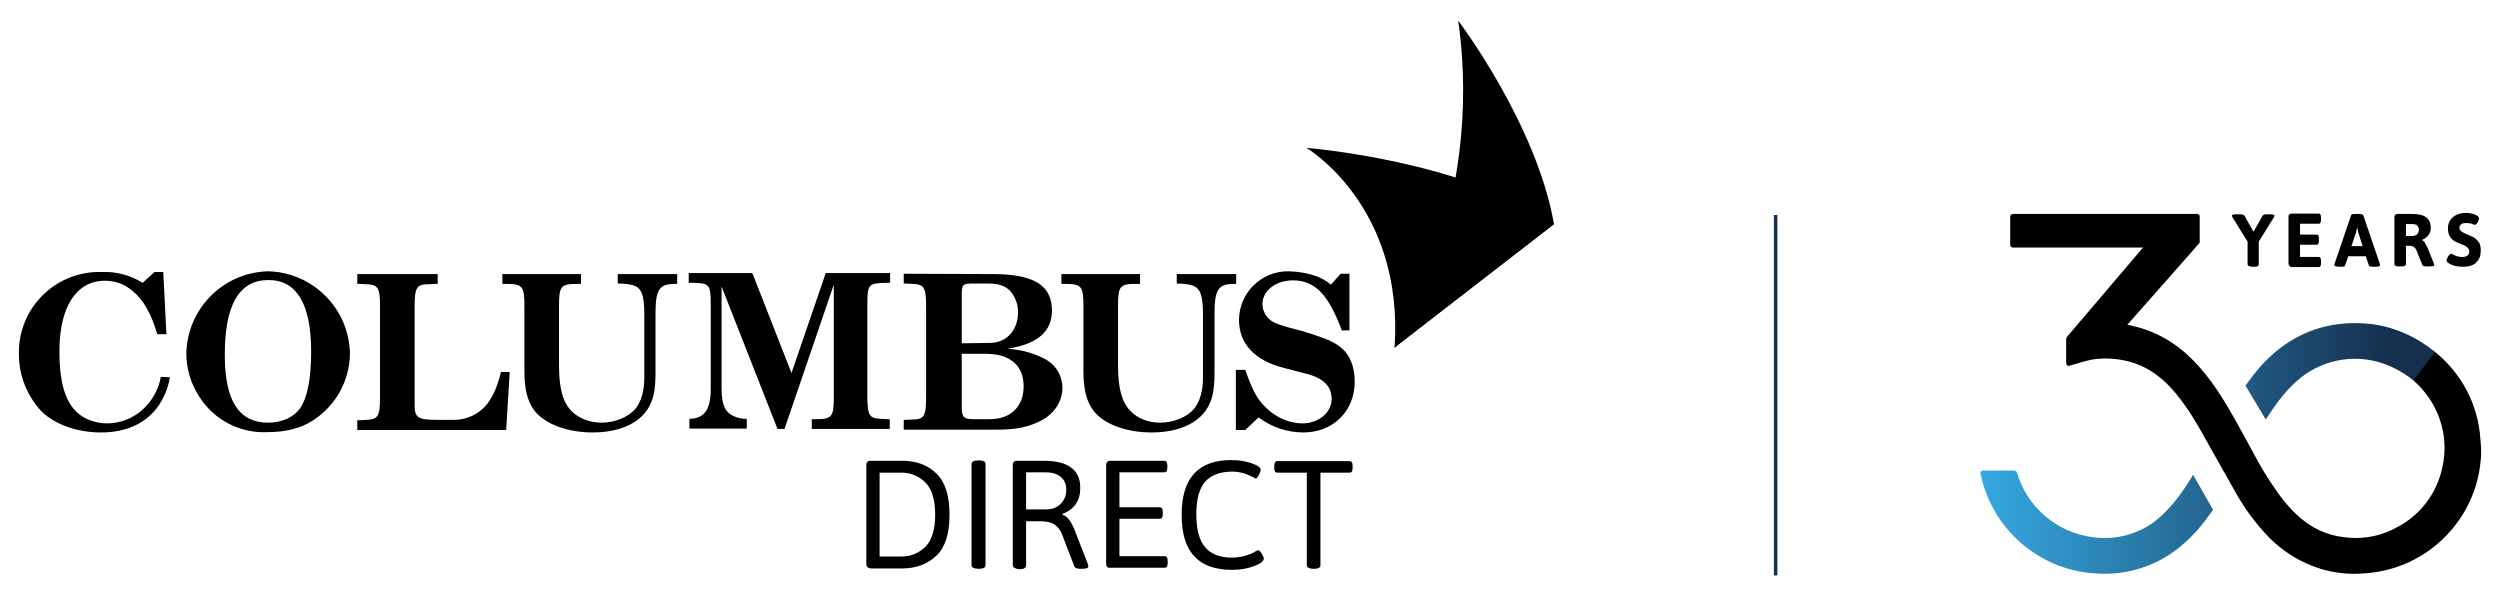
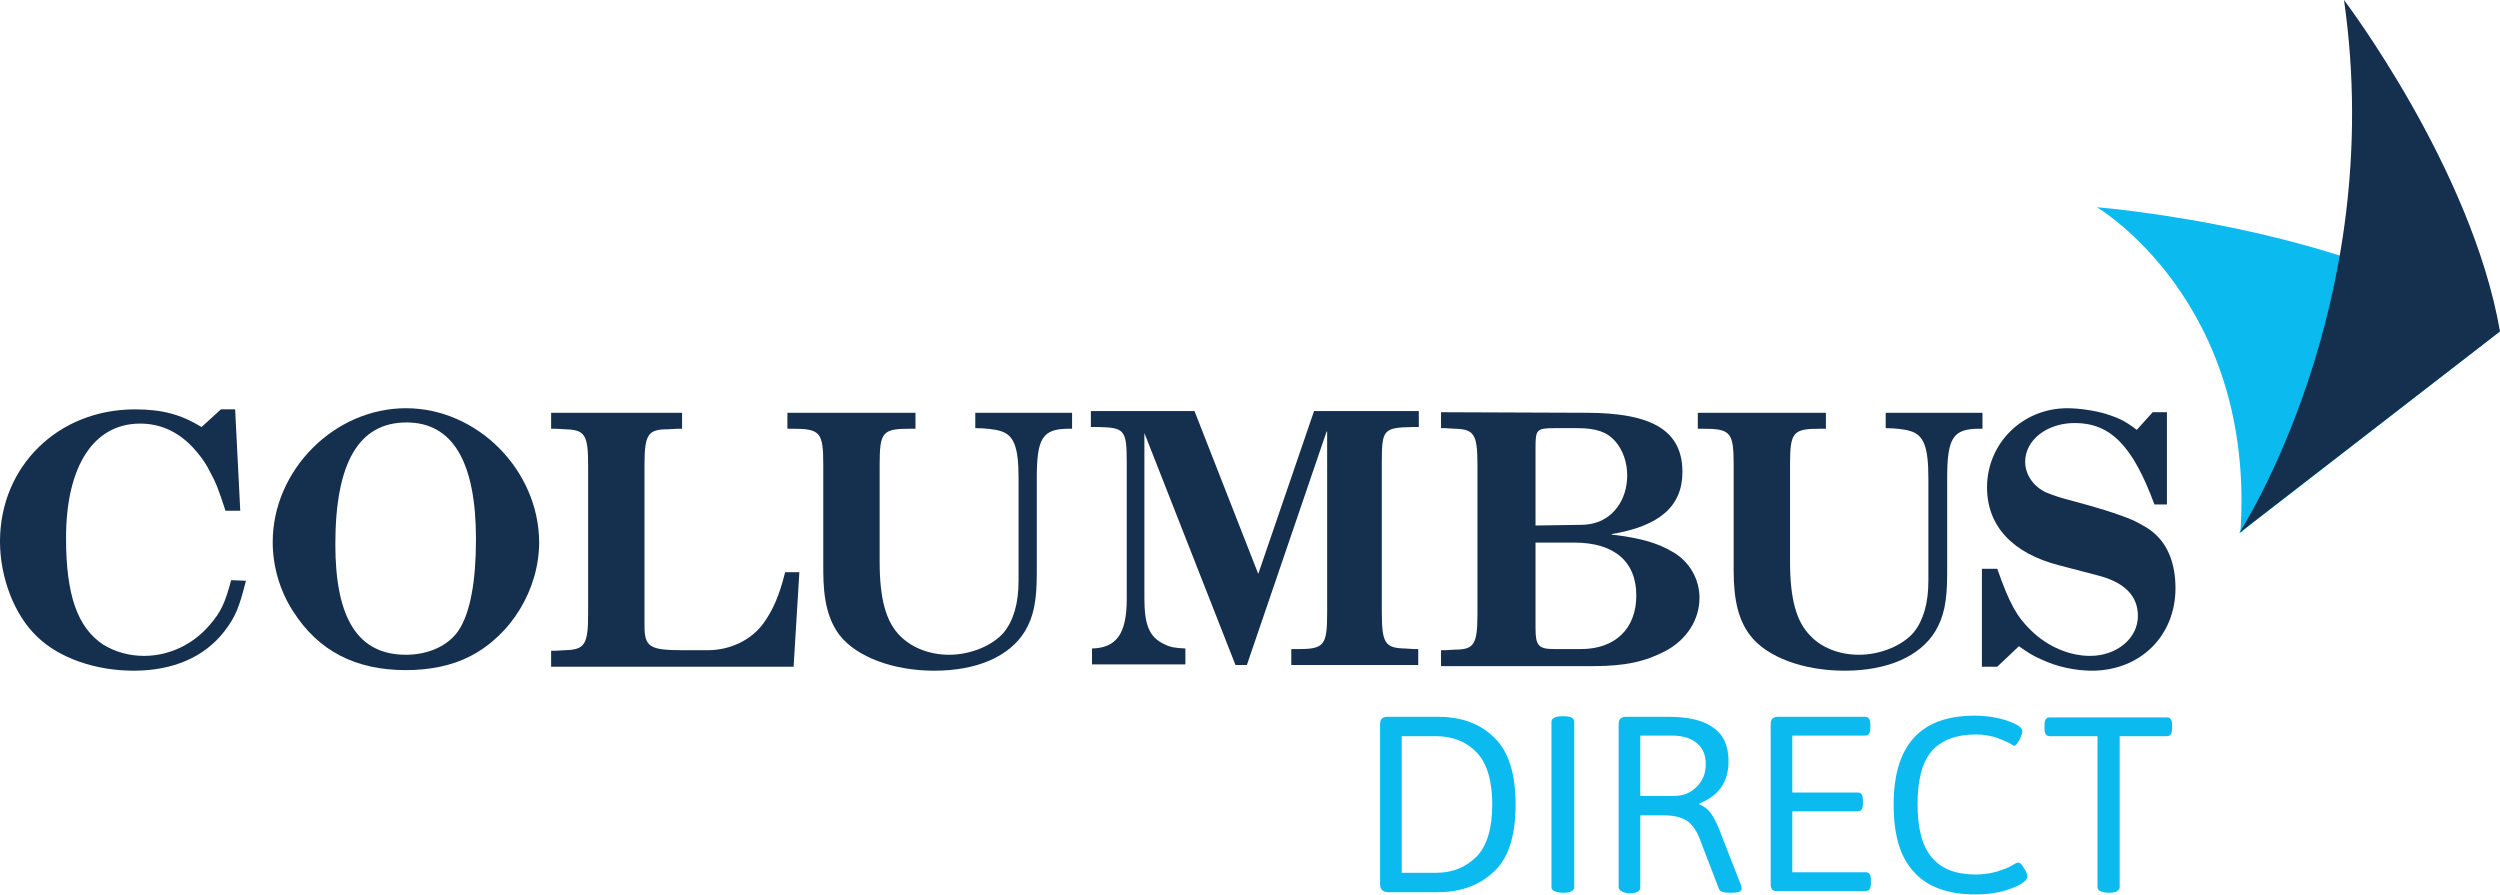
- <svg xmlns="http://www.w3.org/2000/svg" viewBox="0 0 715.1 170.5">
-   <path class="st0" d="M642.9 75.6v-6.5l-4.3-6.9-.2-.5c0-.3.5-.4 1.4-.4h.9c.7 0 1.1.1 1.3.4l2.6 4.6 2.6-4.6c.2-.3.6-.4 1.3-.4h.8c.9 0 1.3.1 1.3.4l-.2.5-4.3 6.9v6.5c0 .5-.4.7-1.3.7h-.7c-.8-.1-1.2-.3-1.2-.7zm11.7-.3V62c0-.6.3-.9.9-.9h7.8c.4 0 .6.4.6 1.1v.7c0 .7-.2 1.1-.6 1.1h-5.4v3.1h4.8c.4 0 .6.4.6 1.1v.7c0 .7-.2 1.1-.6 1.1h-4.8v3.5h5.4c.4 0 .6.4.6 1.1v.7c0 .7-.2 1.1-.6 1.1h-7.9c-.5-.2-.8-.5-.8-1.1zm13.1.5l.1-.4 4.7-13.8c.1-.3.5-.4 1.2-.4h1.1c.7 0 1.1.2 1.2.4l4.7 13.8.1.4c0 .3-.4.5-1.1.5h-.9c-.7 0-1.1-.1-1.2-.4l-.9-2.6h-5l-.9 2.6c-.1.3-.4.4-1 .4h-.9c-.8-.1-1.2-.2-1.2-.5zm4.9-5.4h3.2l-1.2-3.8-.3-1.4h-.1l-.3 1.4-1.3 3.8zm12.3 5.2V62.1c0-.6.3-.9.9-.9h4.2c3.6 0 5.3 1.3 5.3 4 0 .8-.2 1.5-.7 2.1a4 4 0 0 1-1.8 1.3v.1c.3.1.5.3.8.7l.7 1.3 1.9 4.7.1.4c0 .3-.4.4-1.3.4h-.9c-.7 0-1.1-.1-1.2-.4l-1.7-4.2c-.2-.5-.5-.8-.8-1s-.7-.3-1.4-.3h-.8v5.2c0 .5-.4.7-1.3.7h-.7c-.9 0-1.3-.2-1.3-.6zm3.3-8.1h2a2 2 0 0 0 1.2-.5c.3-.4.5-.8.5-1.3s-.2-.9-.5-1.2c-.3-.3-.8-.4-1.3-.4h-1.9v3.4zm11.6 7c0-.3.2-.7.5-1.2s.6-.7.8-.7l.6.2a5 5 0 0 0 2.6.7c1.3 0 2-.5 2-1.6 0-.5-.2-.8-.6-1.2-.4-.3-.9-.6-1.6-.8l-1.8-.8c-.6-.3-1.1-.8-1.5-1.4s-.6-1.4-.6-2.4.3-1.8.8-2.5c.9-1.2 2.4-1.9 4.3-1.9 1.1 0 2 .2 2.7.5s1.1.7 1.1 1-.1.7-.4 1.2c-.3.5-.5.7-.8.7l-.4-.1c-.6-.3-1.2-.4-2-.4s-1.3.1-1.6.4-.4.6-.4 1 .2.7.6 1 .9.6 1.5.8l1.8.8c.6.3 1.1.8 1.6 1.4.4.6.6 1.4.6 2.3s-.1 1.7-.4 2.3c-.3.6-.7 1.1-1.1 1.5-.9.7-2.1 1-3.5 1s-2.5-.2-3.4-.6c-.9-.4-1.4-.8-1.4-1.2z" />
-   <path class="st0" d="M709.7 128.2v1.8a35.6 35.6 0 0 1-33.3 34 33 33 0 0 1-15.2-2.2 35.8 35.8 0 0 1-12-7.9 62 62 0 0 1-9.7-13l-8.8-15.6c-2.4-4.4-5-8.7-8.2-12.6s-7-7.1-11.9-8.8a26.3 26.3 0 0 0-11.9-1.1c-2.2.4-5.3 1.4-6.7 1.8-.5.2-1-.2-1-.7v-7l.2-.5L613 70.8h-37.2c-.4 0-.8-.3-.8-.7V62c0-.4.3-.8.8-.8h52.7c.4 0 .7.3.7.7v7.5l-4.1 4.7-16.6 18.8a34.2 34.2 0 0 1 16.3 7.8c3.7 3.2 6.7 6.9 9.4 10.9 3.7 5.5 6.8 11.5 10 17.3a98 98 0 0 0 7.6 12.4c2.5 3.4 5.3 6.5 8.8 8.8s7.2 3.4 11.3 3.7a24 24 0 0 0 13.4-2.8 25 25 0 0 0 13.3-17.3c2.2-9.5-1.4-19-8.4-25l6.1-8.2a34.8 34.8 0 0 1 13.2 25.2l.2 2.5z" />
-   <path fill="none" stroke="#152f4e" stroke-miterlimit="10" d="M507.9 61.5v103.1" />
-   <path class="st2" d="M398.9 99.5c2.8-40.7-25.2-57.2-25.2-57.2s45.7 3.6 70.8 21.8l-43.9 34-1.7 1.4z" />
-   <path class="st0" d="M386 94.5V78.3h-2.5l-2.8 3.1a14.7 14.7 0 0 0-5.4-2.8c-2-.6-4.8-1-6.8-1a14 14 0 0 0-14.1 13.9c0 6.8 4.5 11.6 12.7 13.7l6.5 1.7c4.9 1.2 7.3 3.6 7.3 7.2 0 3.9-3.7 7-8.4 7-3.6 0-7.4-1.6-10.3-4.4-2.6-2.5-3.9-4.9-6-10.9h-2.7V123h2.7l3.8-3.6a21.4 21.4 0 0 0 12.8 4.3c8.5 0 14.7-6.1 14.7-14.5 0-4.2-1.3-7.6-3.8-9.7-.9-.8-2.2-1.5-3.6-2.2a83.4 83.4 0 0 0-10.6-3.4c-2-.5-3.5-1-4.7-1.5a6 6 0 0 1-3.7-5.4c0-3.8 3.8-6.8 8.7-6.8 6.3 0 10.2 4 14 14.3h2.2zm-49.7-13.4h.4c1.4 0 3.3.2 4.2.5 2.4.7 3.2 2.8 3.2 8.3v18c0 4-.9 7-2.6 9.1-2 2.3-5.8 3.9-9.6 3.9-3.4 0-6.5-1.2-8.5-3.3-2.5-2.5-3.6-6.5-3.6-13.1V87.6c0-5.9.5-6.4 5.5-6.4h.8v-2.8h-22.5v2.8h.8c5 0 5.5.6 5.5 6.4v18.6c0 5.2.9 8.7 2.9 11.3 2.9 3.8 9.3 6.2 16.6 6.2 7.5 0 13.2-2.5 15.9-6.9 1.5-2.5 2.1-5.2 2.1-10.1V89.9c0-7.1 1-8.7 5.7-8.7h.5v-2.8h-17v2.7h-.3zm-77.8-2.8v2.8h.7l1.7.1c3.4.1 4 .9 4 6.4v26.1c0 5.4-.6 6.3-4 6.3l-1.7.1h-.7v2.8h26.6c5.8 0 9.3-.8 12.9-2.7 3.7-2 5.9-5.5 5.9-9.3 0-3.2-1.7-6.3-4.6-8a25.3 25.3 0 0 0-10.8-3.1v-.1c8.4-1.4 12.4-4.9 12.4-10.9 0-7.2-5.2-10.4-16.9-10.4l-25.5-.1zm16.6 19.9V84.4c0-3 .2-3.3 3.3-3.3h4.1c3.3 0 5.2.7 6.6 2.3a9.1 9.1 0 0 1 2.1 6c0 4.4-2.6 7.8-6.3 8.5-.9.2-1.9.2-3.1.2l-6.7.1zm0 3h6.8c7 0 10.9 3.3 10.9 9.3 0 5.8-3.7 9.4-9.7 9.4h-4.7c-2.8 0-3.3-.6-3.3-3.7v-15zm-68.9-19.5h.1l16.1 41h2l14-41h.1v31.8c0 5.7-.5 6.4-5 6.4h-1.3v2.8h22.3v-2.8h-.7l-1.7-.1c-3.4-.1-4-.9-4-6.4V87.3c0-6 .2-6.3 5.6-6.4h.9v-2.8h-18.4l-9.8 28.6-11.2-28.6H197v2.8h1.2c4.8.1 5.1.5 5.1 6.4v23.8c0 6.1-1.8 8.6-6.1 8.7v2.8h16.4v-2.8a8 8 0 0 1-3.8-.8c-2.5-1.2-3.4-3.3-3.4-8V81.7h-.2zm-29.7-.6h.4c1.4 0 3.3.2 4.2.5 2.4.7 3.2 2.8 3.2 8.3v18c0 4-.9 7-2.6 9.1-2 2.3-5.8 3.9-9.6 3.9-3.4 0-6.5-1.2-8.6-3.3-2.5-2.5-3.6-6.5-3.6-13.1V87.6c0-5.9.5-6.4 5.5-6.4h.8v-2.8h-22.5v2.8h.8c5 0 5.5.6 5.5 6.4v18.6c0 5.2.9 8.7 2.9 11.3 3 3.8 9.4 6.2 16.6 6.2 7.5 0 13.2-2.5 15.9-6.9 1.5-2.5 2.1-5.2 2.1-10.1V89.9c0-7.1 1-8.7 5.7-8.7h.5v-2.8h-17v2.7h-.2zm-31.7 41.7l1-16.4h-2.5c-1 4.1-2.2 6.8-3.9 9.1a12.1 12.1 0 0 1-9.7 4.6h-4.5c-5.7 0-6.6-.6-6.6-4.3V87.6c0-5.4.6-6.3 4.1-6.3l1.8-.1h.7v-2.8h-23v2.8h.7l1.8.1c3.4.1 4 .9 4 6.3v26.1c0 5.4-.6 6.3-4 6.4l-1.8.1h-.7v2.8h42.6v-.2zM76.7 77.6a24 24 0 0 0-23.4 23.5c0 4.2 1.2 8.5 3.6 12.2a21.8 21.8 0 0 0 19.8 10.3c4.2 0 8.1-.8 11.2-2.4a23 23 0 0 0 12.2-20.1 24 24 0 0 0-23.4-23.5zm.1 2.5c8.1 0 12.2 6.9 12.2 20.5 0 7.4-1 13-3.1 16.1-1.8 2.6-5.2 4.2-9.2 4.2-8.4 0-12.4-6.3-12.4-19.4 0-14.3 4.1-21.4 12.5-21.4zM46 107.8a16.2 16.2 0 0 1-3.8 7.9 15.2 15.2 0 0 1-11.5 5.4c-2.6 0-5.1-.7-7.2-2-4.5-3-6.5-8.7-6.5-18.7 0-12.7 4.9-20.1 13-20.1 3.6 0 6.6 1.4 9.2 4.1 1.2 1.3 2.2 2.6 3 4.2 1.2 2.2 1.6 3.3 2.8 7h2.6l-.9-17.8h-2.5l-3.4 3.1a20.5 20.5 0 0 0-11.7-3.1A23 23 0 0 0 5.4 101a24 24 0 0 0 6.5 16.7c3.9 3.8 10.3 6 17 6 6.9 0 12.4-2.4 15.9-6.9a20 20 0 0 0 3.8-8.9l-2.6-.1zm398.5-43.7l-45.8 35.4s26.1-39.9 18.4-93.6c0 0 22.4 29.5 27.4 58.2z" />
-   <path class="st2" d="M247.8 161.2v-28.1c0-.9.4-1.3 1.3-1.3h8.9c4.1 0 7.4 1.2 9.9 3.7 2.5 2.4 3.7 6.4 3.7 11.7 0 5.4-1.2 9.3-3.7 11.7s-5.8 3.7-9.9 3.7h-8.9c-.9-.1-1.3-.5-1.3-1.4zm3.8-2h6c3 0 5.3-1 7.2-2.9 1.8-1.9 2.7-5 2.7-9.1s-.9-7.2-2.7-9.1a9.5 9.5 0 0 0-7.2-2.9h-6v24zm26.3 2.5v-29c0-.6.6-1 1.8-1h.4c1.2 0 1.8.3 1.8 1v29c0 .6-.6 1-1.8 1h-.4c-1.2-.1-1.8-.4-1.8-1zm11.8 0v-28.6c0-.9.4-1.3 1.3-1.3h7.4c3.5 0 6.2.6 7.9 1.9 1.8 1.2 2.7 3.2 2.7 5.9 0 3.6-1.7 6.1-5.1 7.4v.2c.8.3 1.6.9 2.1 1.7a17 17 0 0 1 1.8 3.8l3.4 8.7.1.6c0 .5-.6.7-1.8.7h-.4c-1 0-1.6-.2-1.8-.7l-3.3-8.6a6.6 6.6 0 0 0-2.4-3.4c-1-.6-2.3-.9-4.1-.9h-4v12.7c0 .6-.6 1-1.8 1h-.4c-1-.2-1.6-.5-1.6-1.1zm3.9-16h5.8c1.6 0 2.9-.5 4-1.6s1.6-2.4 1.6-4-.5-2.8-1.6-3.7-2.5-1.3-4.4-1.3h-5.5v10.6h.1zm22.8 15.5v-28.1c0-.9.4-1.3 1.3-1.3H333c.6 0 .9.4.9 1.3v.7c0 .9-.3 1.3-.9 1.3h-12.8v10h11.5c.6 0 .9.4.9 1.3v.7c0 .9-.3 1.3-.9 1.3h-11.5v10.7h12.9c.6 0 .9.4.9 1.3v.7c0 .9-.3 1.3-.9 1.3h-15.4c-.9.1-1.3-.3-1.3-1.2zm21.6-14c0-10.4 4.7-15.6 14.2-15.6 2.1 0 4 .3 5.8.9 1.7.6 2.6 1.2 2.6 1.8 0 .4-.2.9-.5 1.6-.4.6-.7 1-.9 1l-.9-.5-2.4-1c-1.1-.3-2.2-.5-3.4-.5-3.5 0-6.1 1-7.8 2.9-1.7 2-2.5 5.1-2.5 9.3 0 4.3.8 7.4 2.5 9.4s4.2 3 7.7 3c1.3 0 2.6-.2 3.7-.5 1.2-.4 2.1-.7 2.7-1.1.6-.4 1-.5 1.1-.5.3 0 .6.3 1 1 .4.6.6 1.1.6 1.4 0 .7-.9 1.4-2.7 2.1s-3.9 1.1-6.4 1.1c-4.8 0-8.4-1.3-10.7-3.8-2.6-2.7-3.7-6.7-3.7-12zm35.8 14.5v-26.5h-8.4c-.6 0-.9-.4-.9-1.3v-.7c0-.9.3-1.3.9-1.3H386c.6 0 .9.4.9 1.3v.7c0 .9-.3 1.3-.9 1.3h-8.3v26.5c0 .6-.6 1-1.8 1h-.4c-1.1-.1-1.7-.4-1.7-1z" />
-   <linearGradient id="a" gradientUnits="userSpaceOnUse" x1="566.5" y1="60.3" x2="696.5" y2="60.3" gradientTransform="translate(0 68)">
-     <stop offset="0" stop-color="#36a9e1" />
-     <stop offset=".9" stop-color="#152f4e" />
+ <svg xmlns="http://www.w3.org/2000/svg" version="1.1" id="Layer_1" x="0" y="0" xml:space="preserve" width="300" height="107.333">
+   <style type="text/css" id="style2">.st0{fill:#152f4e}.st2{fill:#0bbbef}</style>
+   <path class="st2" d="M268.845 63.949c1.913-27.807-17.217-39.08-17.217-39.08S282.851 27.33 300 39.763l-29.993 23.23z" id="path20" fill="#0bbbef" stroke-width=".683" />
+   <g id="g38" transform="translate(-3.69 -4.031) scale(.68322)">
+     <path class="st0" d="M386 94.5V78.3h-2.5l-2.8 3.1c-2.2-1.7-3.3-2.1-5.4-2.8-2-.6-4.8-1-6.8-1-7.9 0-14.1 6.2-14.1 13.9 0 6.8 4.5 11.6 12.7 13.7l6.5 1.7c4.9 1.2 7.3 3.6 7.3 7.2 0 3.9-3.7 7-8.4 7-3.6 0-7.4-1.6-10.3-4.4-2.6-2.5-3.9-4.9-6-10.9h-2.7V123h2.7l3.8-3.6c1.7 1.2 2.5 1.7 3.9 2.3 2.7 1.3 6 2 8.9 2 8.5 0 14.7-6.1 14.7-14.5 0-4.2-1.3-7.6-3.8-9.7-.9-.8-2.2-1.5-3.6-2.2-2.8-1.2-6.5-2.3-10.6-3.4-2-.5-3.5-1-4.7-1.5-2.2-1-3.7-3.1-3.7-5.4 0-3.8 3.8-6.8 8.7-6.8 6.3 0 10.2 4 14 14.3z" id="path22" fill="#152f4e" />
+     <path class="st0" d="M336.3 81.1h.4c1.4 0 3.3.2 4.2.5 2.4.7 3.2 2.8 3.2 8.3v18c0 4-.9 7-2.6 9.1-2 2.3-5.8 3.9-9.6 3.9-3.4 0-6.5-1.2-8.5-3.3-2.5-2.5-3.6-6.5-3.6-13.1V87.6c0-5.9.5-6.4 5.5-6.4h.8v-2.8h-22.5v2.8h.8c5 0 5.5.6 5.5 6.4v18.6c0 5.2.9 8.7 2.9 11.3 2.9 3.8 9.3 6.2 16.6 6.2 7.5 0 13.2-2.5 15.9-6.9 1.5-2.5 2.1-5.2 2.1-10.1V89.9c0-7.1 1-8.7 5.7-8.7h.5v-2.8h-17v2.7z" id="path24" fill="#152f4e" />
+     <path class="st0" d="M258.5 78.3v2.8h.7l1.7.1c3.4.1 4 .9 4 6.4v26.1c0 5.4-.6 6.3-4 6.3l-1.7.1h-.7v2.8h26.6c5.8 0 9.3-.8 12.9-2.7 3.7-2 5.9-5.5 5.9-9.3 0-3.2-1.7-6.3-4.6-8-2.7-1.6-5.6-2.5-10.8-3.1v-.1c8.4-1.4 12.4-4.9 12.4-10.9 0-7.2-5.2-10.4-16.9-10.4zm16.6 19.9V84.4c0-3 .2-3.3 3.3-3.3h4.1c3.3 0 5.2.7 6.6 2.3 1.4 1.6 2.1 3.8 2.1 6 0 4.4-2.6 7.8-6.3 8.5-.9.2-1.9.2-3.1.2zm0 3h6.8c7 0 10.9 3.3 10.9 9.3 0 5.8-3.7 9.4-9.7 9.4h-4.7c-2.8 0-3.3-.6-3.3-3.7z" id="path26" fill="#152f4e" />
+     <path class="st0" d="M206.2 81.7h.1l16.1 41h2l14-41h.1v31.8c0 5.7-.5 6.4-5 6.4h-1.3v2.8h22.3v-2.8h-.7l-1.7-.1c-3.4-.1-4-.9-4-6.4V87.3c0-6 .2-6.3 5.6-6.4h.9v-2.8h-18.4l-9.8 28.6-11.2-28.6H197v2.8h1.2c4.8.1 5.1.5 5.1 6.4v23.8c0 6.1-1.8 8.6-6.1 8.7v2.8h16.4v-2.8c-1.9-.1-2.6-.2-3.8-.8-2.5-1.2-3.4-3.3-3.4-8V81.7z" id="path28" fill="#152f4e" />
+     <path class="st0" d="M176.5 81.1h.4c1.4 0 3.3.2 4.2.5 2.4.7 3.2 2.8 3.2 8.3v18c0 4-.9 7-2.6 9.1-2 2.3-5.8 3.9-9.6 3.9-3.4 0-6.5-1.2-8.6-3.3-2.5-2.5-3.6-6.5-3.6-13.1V87.6c0-5.9.5-6.4 5.5-6.4h.8v-2.8h-22.5v2.8h.8c5 0 5.5.6 5.5 6.4v18.6c0 5.2.9 8.7 2.9 11.3 3 3.8 9.4 6.2 16.6 6.2 7.5 0 13.2-2.5 15.9-6.9 1.5-2.5 2.1-5.2 2.1-10.1V89.9c0-7.1 1-8.7 5.7-8.7h.5v-2.8h-17v2.7z" id="path30" fill="#152f4e" />
+     <path class="st0" d="M144.8 122.8l1-16.4h-2.5c-1 4.1-2.2 6.8-3.9 9.1-2.1 2.8-5.7 4.6-9.7 4.6h-4.5c-5.7 0-6.6-.6-6.6-4.3V87.6c0-5.4.6-6.3 4.1-6.3l1.8-.1h.7v-2.8h-23v2.8h.7l1.8.1c3.4.1 4 .9 4 6.3v26.1c0 5.4-.6 6.3-4 6.4l-1.8.1h-.7v2.8h42.6z" id="path32" fill="#152f4e" />
+     <path class="st0" d="M76.7 77.6c-12.6 0-23.4 10.9-23.4 23.5 0 4.2 1.2 8.5 3.6 12.2 4.4 6.9 10.9 10.3 19.8 10.3 4.2 0 8.1-.8 11.2-2.4 7.3-3.7 12.2-11.8 12.2-20.1-.1-12.7-10.9-23.5-23.4-23.5zm.1 2.5c8.1 0 12.2 6.9 12.2 20.5 0 7.4-1 13-3.1 16.1-1.8 2.6-5.2 4.2-9.2 4.2-8.4 0-12.4-6.3-12.4-19.4 0-14.3 4.1-21.4 12.5-21.4z" id="path34" fill="#152f4e" />
+     <path class="st0" d="M46 107.8c-1.1 4.1-1.8 5.6-3.8 7.9-2.9 3.4-7.1 5.4-11.5 5.4-2.6 0-5.1-.7-7.2-2-4.5-3-6.5-8.7-6.5-18.7 0-12.7 4.9-20.1 13-20.1 3.6 0 6.6 1.4 9.2 4.1 1.2 1.3 2.2 2.6 3 4.2 1.2 2.2 1.6 3.3 2.8 7h2.6l-.9-17.8h-2.5l-3.4 3.1c-3.6-2.2-6.9-3.1-11.7-3.1-13.5 0-23.7 10-23.7 23.2 0 6.3 2.5 12.9 6.5 16.7 3.9 3.8 10.3 6 17 6 6.9 0 12.4-2.4 15.9-6.9 2-2.6 2.6-4.2 3.8-8.9z" id="path36" fill="#152f4e" />
+   </g>
+   <path class="st0" d="M300 39.763L268.709 63.95S286.54 36.689 281.279 0c0 0 15.305 20.155 18.721 39.763z" id="path40" fill="#152f4e" stroke-width=".683" />
+   <path class="st2" d="M165.611 106.103V86.905c0-.615.274-.888.889-.888h6.08c2.801 0 5.056.82 6.764 2.528 1.708 1.64 2.528 4.372 2.528 7.993 0 3.69-.82 6.354-2.528 7.994-1.708 1.64-3.963 2.528-6.764 2.528h-6.08c-.615-.068-.889-.342-.889-.957zm2.597-1.366h4.099c2.05 0 3.621-.683 4.92-1.981 1.229-1.298 1.844-3.416 1.844-6.218 0-2.8-.615-4.919-1.845-6.217s-2.87-1.981-4.919-1.981h-4.1z" id="path42" fill="#0bbbef" stroke-width=".683" />
+   <path class="st2" d="M186.176 106.445V86.632c0-.41.41-.683 1.23-.683h.273c.82 0 1.23.204 1.23.683v19.813c0 .41-.41.683-1.23.683h-.273c-.82-.068-1.23-.273-1.23-.683z" id="path44" fill="#0bbbef" stroke-width=".683" />
+   <path class="st2" d="M194.238 106.445v-19.54c0-.615.274-.888.888-.888h5.056c2.391 0 4.236.41 5.398 1.298 1.23.82 1.844 2.186 1.844 4.03 0 2.46-1.161 4.169-3.484 5.057v.136a2.952 2.952 0 0 1 1.435 1.162c.41.615.82 1.435 1.23 2.596l2.322 5.944c.069.205.069.342.069.41 0 .342-.41.478-1.23.478h-.273c-.684 0-1.094-.136-1.23-.478l-2.255-5.876c-.41-1.161-1.025-1.913-1.64-2.323-.683-.41-1.57-.615-2.8-.615h-2.734v8.677c0 .41-.41.684-1.23.684h-.273c-.683-.137-1.093-.342-1.093-.752zm2.665-10.931h3.962c1.094 0 1.982-.342 2.733-1.094.752-.751 1.093-1.64 1.093-2.732 0-1.094-.341-1.913-1.093-2.528-.751-.615-1.708-.889-3.006-.889h-3.758v7.243z" id="path46" fill="#0bbbef" stroke-width=".683" />
+   <path class="st2" d="M212.48 106.103V86.905c0-.615.273-.888.888-.888h10.453c.41 0 .615.273.615.888v.478c0 .615-.205.888-.615.888h-8.745v6.833h7.857c.41 0 .615.273.615.888v.478c0 .615-.205.888-.615.888h-7.857v7.31h8.814c.41 0 .615.274.615.889v.478c0 .615-.205.888-.615.888h-10.522c-.615.069-.888-.205-.888-.82z" id="path48" fill="#0bbbef" stroke-width=".683" />
+   <path class="st2" d="M227.238 96.538c0-7.105 3.21-10.658 9.701-10.658 1.435 0 2.733.205 3.963.615 1.161.41 1.776.82 1.776 1.23 0 .273-.136.615-.341 1.093-.274.41-.479.683-.615.683-.069 0-.274-.136-.615-.341-.41-.205-.957-.41-1.64-.684-.751-.205-1.503-.341-2.323-.341-2.391 0-4.167.683-5.329 1.981-1.161 1.367-1.708 3.485-1.708 6.354 0 2.938.547 5.056 1.708 6.422 1.162 1.367 2.87 2.05 5.26 2.05.889 0 1.777-.137 2.529-.342.82-.273 1.434-.478 1.844-.751.41-.274.684-.342.752-.342.205 0 .41.205.683.683.273.41.41.752.41.957 0 .478-.615.956-1.845 1.435-1.23.478-2.664.751-4.372.751-3.28 0-5.74-.888-7.31-2.596-1.777-1.845-2.528-4.578-2.528-8.199z" id="path50" fill="#0bbbef" stroke-width=".683" />
+   <path class="st2" d="M251.697 106.445V88.34h-5.74c-.41 0-.614-.273-.614-.888v-.479c0-.615.205-.888.615-.888h14.074c.41 0 .615.273.615.888v.479c0 .615-.205.888-.615.888h-5.67v18.105c0 .41-.41.683-1.23.683h-.274c-.751-.068-1.161-.273-1.161-.683z" id="path52" fill="#0bbbef" stroke-width=".683" />
+   <linearGradient id="SVGID_1_" gradientUnits="userSpaceOnUse" x1="566.481" y1="60.267" x2="696.5" y2="60.267" gradientTransform="translate(0 68)">
+     <stop offset="0" id="stop54" stop-color="#36a9e1" />
+     <stop offset=".925" id="stop56" stop-color="#152f4e" />
  </linearGradient>
-   <path d="M696.5 100.7l-6.2 8.1a28.4 28.4 0 0 0-10.5-5.4 25 25 0 0 0-24.2 6.9c-3.6 3.4-7.3 9.4-7.5 9.7l-5.8-9.7.6-.8c2.4-3.2 12.3-18.3 33.2-17 11.7.6 19.7 7.6 20.4 8.2zm-68.9 35.6l-.3-.5-.4.7c-2.4 3.9-5 7.6-8.4 10.8-2 1.9-4.3 3.5-6.9 4.6-4.1 1.8-8.3 2.3-12.8 1.8a26.1 26.1 0 0 1-21.9-18.6.8.8 0 0 0-.7-.5h-9c-.5 0-.8.4-.7.9a35.7 35.7 0 0 0 17 23.7 34.7 34.7 0 0 0 15.7 4.8 33.8 33.8 0 0 0 25.2-8.3c3.2-2.7 5.8-5.9 8.2-9.3l.4-.6-5.4-9.5z" fill="url(#a)" />
</svg>
